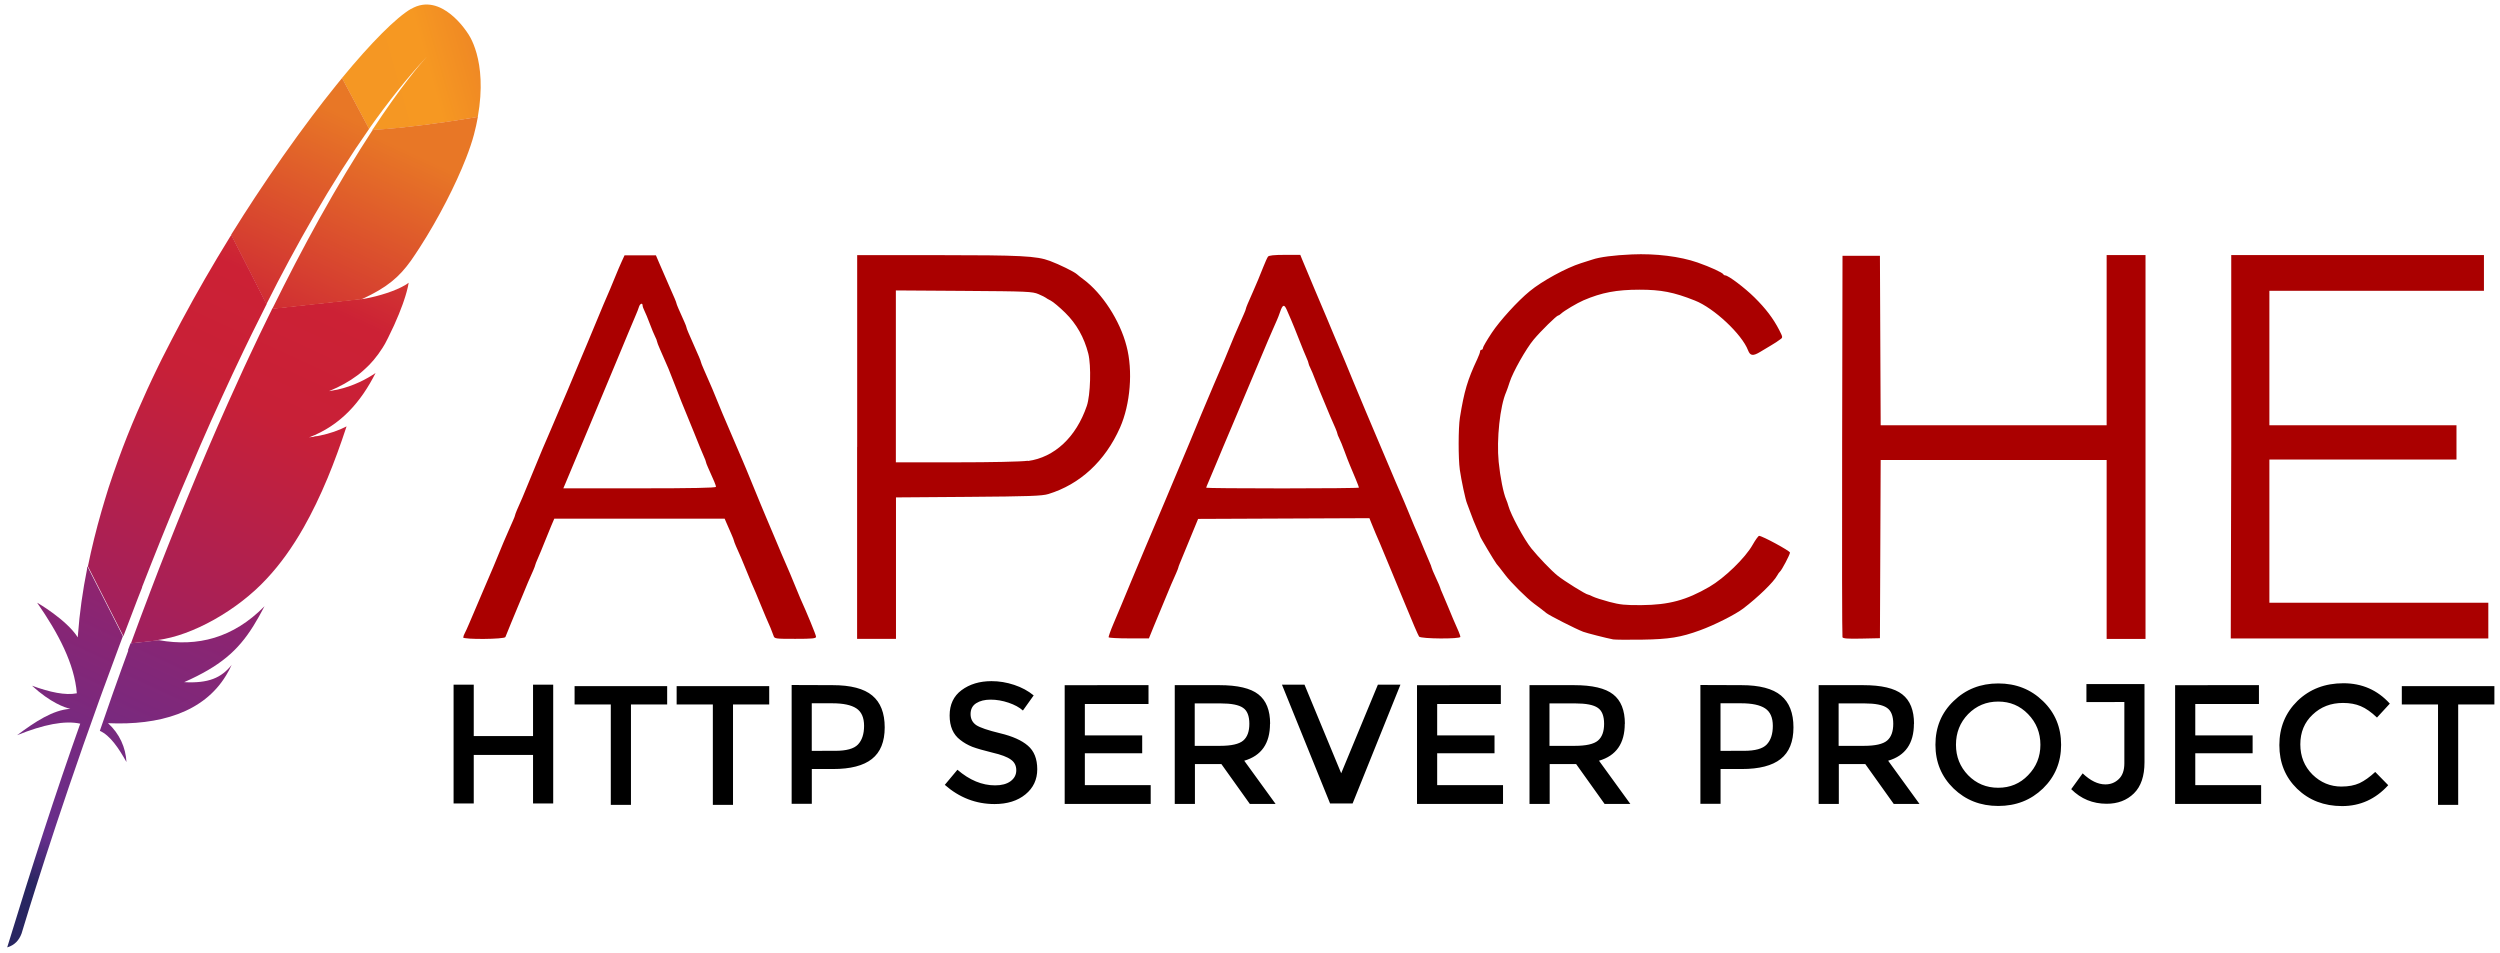
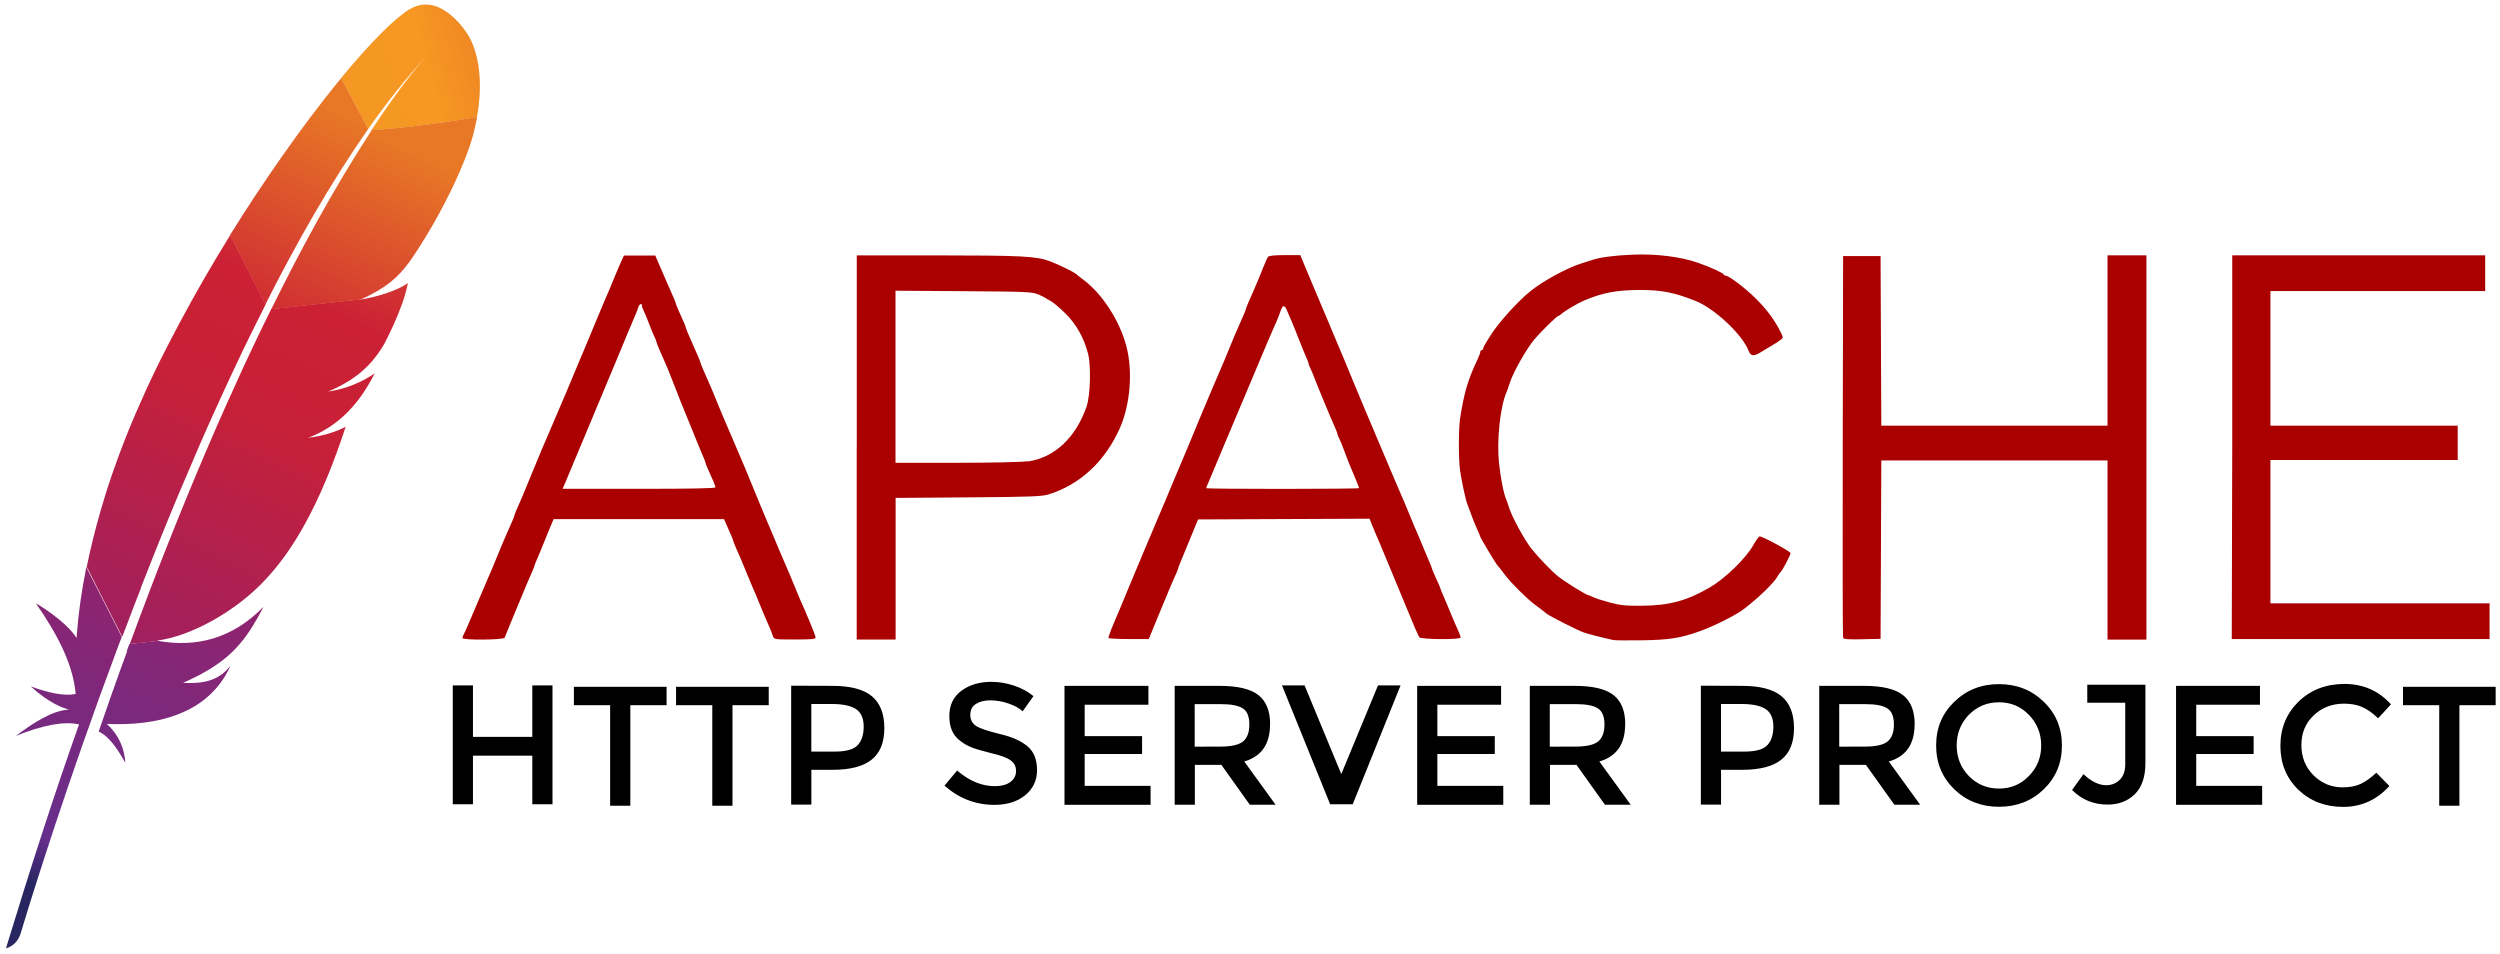
- <svg xmlns="http://www.w3.org/2000/svg" xmlns:xlink="http://www.w3.org/1999/xlink" width="5.33in" height="2.03in" viewBox="0 0 480 183">
+ <svg xmlns="http://www.w3.org/2000/svg" xmlns:xlink="http://www.w3.org/1999/xlink" viewBox="0 0 480 183">
  <defs>
    <path id="h" fill="#bd202e" d="M560 793c-3.3.6-6.6 1.1-10 1.5 3.4-.3 6.8-.9 10-1.5z" />
    <path id="j" fill="#bd202e" d="M587 710c1-.1 2.1-.3 3.1-.5-1 .1-2 .4-3.1.5z" />
    <path id="l" fill="#bd202e" d="M587 710c.1 0 .1-.1 0 0 .1-.1.1 0 0 0z" />
  </defs>
  <defs>
    <linearGradient id="a" x1="-6874" x2="-6636" y1="2774" y2="2497" gradientTransform="matrix(.434 -.932 -.932 -.434 6223 -5053)" gradientUnits="userSpaceOnUse">
      <stop offset="0" stop-color="#f59723" />
      <stop offset=".312" stop-color="#f69822" />
      <stop offset=".838" stop-color="#e87726" />
    </linearGradient>
    <linearGradient id="b" x1="-8631" x2="-6937" y1="2805" y2="2805" gradientTransform="matrix(.434 -.932 -.932 -.434 6223 -5053)" gradientUnits="userSpaceOnUse">
      <stop offset=".323" stop-color="#9c2063" />
      <stop offset=".63" stop-color="#c82037" />
      <stop offset=".751" stop-color="#cc2135" />
      <stop offset="1" stop-color="#e87726" />
    </linearGradient>
    <linearGradient id="c" x1="-8426" x2="-7417" y1="2635" y2="2635" gradientTransform="matrix(.434 -.932 -.932 -.434 6223 -5053)" gradientUnits="userSpaceOnUse">
      <stop offset="0" stop-color="#282661" />
      <stop offset=".096" stop-color="#662e8c" />
      <stop offset=".788" stop-color="#9e2064" />
      <stop offset=".949" stop-color="#cc2032" />
    </linearGradient>
    <linearGradient id="d" x1="-8536" x2="-6842" y1="2821" y2="2821" gradientTransform="matrix(.434 -.932 -.932 -.434 6223 -5053)" gradientUnits="userSpaceOnUse">
      <stop offset=".323" stop-color="#9c2063" />
      <stop offset=".63" stop-color="#c82037" />
      <stop offset=".751" stop-color="#cc2135" />
      <stop offset="1" stop-color="#e87726" />
    </linearGradient>
    <linearGradient id="e" x1="-8412" x2="-7522" y1="2798" y2="2798" gradientTransform="matrix(.434 -.932 -.932 -.434 6223 -5053)" gradientUnits="userSpaceOnUse">
      <stop offset="0" stop-color="#282661" />
      <stop offset=".096" stop-color="#662e8c" />
      <stop offset=".788" stop-color="#9e2064" />
      <stop offset=".949" stop-color="#cc2032" />
    </linearGradient>
    <linearGradient id="f" x1="-8536" x2="-6842" y1="2645" y2="2645" gradientTransform="matrix(.434 -.932 -.932 -.434 6223 -5053)" gradientUnits="userSpaceOnUse">
      <stop offset=".323" stop-color="#9c2063" />
      <stop offset=".63" stop-color="#c82037" />
      <stop offset=".751" stop-color="#cc2135" />
      <stop offset="1" stop-color="#e87726" />
    </linearGradient>
    <linearGradient id="g" x1="-8641" x2="-6947" y1="2654" y2="2654" gradientTransform="matrix(.434 -.932 -.932 -.434 6223 -5053)" gradientUnits="userSpaceOnUse">
      <stop offset=".323" stop-color="#9c2063" />
      <stop offset=".63" stop-color="#c82037" />
      <stop offset=".751" stop-color="#cc2135" />
      <stop offset="1" stop-color="#e87726" />
    </linearGradient>
    <linearGradient id="i" x1="-8536" x2="-6842" y1="2593" y2="2593" gradientTransform="matrix(.434 -.932 -.932 -.434 6223 -5053)" gradientUnits="userSpaceOnUse">
      <stop offset=".323" stop-color="#9c2063" />
      <stop offset=".63" stop-color="#c82037" />
      <stop offset=".751" stop-color="#cc2135" />
      <stop offset="1" stop-color="#e87726" />
    </linearGradient>
    <linearGradient id="k" x1="-8536" x2="-6842" y1="2599" y2="2599" gradientTransform="matrix(.434 -.932 -.932 -.434 6223 -5053)" gradientUnits="userSpaceOnUse">
      <stop offset=".323" stop-color="#9c2063" />
      <stop offset=".63" stop-color="#c82037" />
      <stop offset=".751" stop-color="#cc2135" />
      <stop offset="1" stop-color="#e87726" />
    </linearGradient>
    <linearGradient id="m" x1="-7584" x2="-7210" y1="2601" y2="2601" gradientTransform="matrix(.434 -.932 -.932 -.434 6223 -5053)" gradientUnits="userSpaceOnUse">
      <stop offset=".323" stop-color="#9c2063" />
      <stop offset=".63" stop-color="#c82037" />
      <stop offset=".751" stop-color="#cc2135" />
      <stop offset="1" stop-color="#e87726" />
    </linearGradient>
  </defs>
  <g transform="matrix(.467 0 0 .464 -32.61963 -215.853)">
    <g transform="matrix(.226 0 0 .226 72.2 467)">
      <path fill="url(#a)" d="M736 8.1c-27.1 16-72.2 61.3-126 127l49.3 93.2c34.7-49.5 69.9-94.2 105-132 2.8-3 4.1-4.4 4.1-4.4-1.3 1.4-2.8 3-4.1 4.4-11.5 12.6-46.4 53.4-99 134 50.7-2.5 128-12.9 192-23.7 19-106-18.5-154-18.5-154s-47.6-77-103-44.1z" />
      <path fill="none" d="M652 540c.3-.1.7-.1 1.1-.2l-7.1.8-1.2.6c2.3-.5 4.8-.9 7.2-1.2zm-50 167c-4 .9-8.1 1.6-12.3 2.3 4.2-.7 8.3-1.5 12.3-2.3zm-343 374c.5-1.3 1-2.8 1.5-4.1 10.9-28.7 21.7-56.6 32.3-83.8 11.9-30.5 23.7-60 35.5-88.6 12.3-30.1 24.5-59.3 36.4-87.5 12.5-29.5 24.9-58 37.1-85.4 9.9-22.3 19.6-43.9 29.2-64.8 3.2-7 6.4-13.9 9.6-20.7 6.3-13.6 12.5-26.8 18.7-39.8 5.7-11.9 11.3-23.6 17-35.2 1.9-3.8 3.7-7.6 5.6-11.4.3-.6.6-1.2.9-1.9l-6.1.6-4.8-9.5c-.5.9-.9 1.9-1.4 2.8-8.6 17.3-17.3 34.6-25.8 52.1-4.9 10.2-9.8 20.4-14.7 30.5-13.5 28.3-26.7 57-39.8 85.6-13.2 29.1-26.1 58.3-38.9 87.6-12.4 28.8-24.7 57.6-36.6 86.3s-23.6 57.3-35 85.6c-11.9 29.6-23.4 59-34.6 88-2.6 6.6-5 13.1-7.6 19.6-9 23.4-17.8 46.6-26.3 69.4l7.6 15 6.8-.7c.2-.7.5-1.3.7-2.1 11.1-29.8 22-59.1 32.7-87.6z" />
      <path fill="#bd202e" d="M570 791c-6.3 1.1-12.7 2.3-19.4 3.4 0 0-.1 0-.1.1 3.4-.5 6.7-1 10-1.5 3.1-.7 6.3-1.3 9.5-2z" />
      <path d="M570 791c-6.3 1.1-12.7 2.3-19.4 3.4 0 0-.1 0-.1.1 3.4-.5 6.7-1 10-1.5 3.1-.7 6.3-1.3 9.5-2z" />
      <path fill="#bd202e" d="M587 710c-.1 0-.1 0-.1.1 1-.1 2.1-.3 3.1-.5 4.2-.6 8.3-1.3 12.3-2.3-5 .9-10 1.8-15.3 2.7z" />
      <path d="M587 710c-.1 0-.1 0-.1.1 1-.1 2.1-.3 3.1-.5 4.2-.6 8.3-1.3 12.3-2.3-5 .9-10 1.8-15.3 2.7z" />
      <path fill="url(#b)" d="M514 469c15-28.1 30.2-55.5 45.5-82.1 15.9-27.8 32.1-54.6 48.4-80.6.9-1.5 2-3.1 2.9-4.6 16.1-25.5 32.4-50.1 48.7-73.5L610.2 135c-3.7 4.5-7.4 9.1-11.2 13.9-14.3 17.8-29 36.8-44.2 57.1-17.1 22.8-34.6 47.2-52.5 72.8-16.4 23.6-33.2 48.3-50 74-14.3 21.8-28.5 44.2-42.7 67.2-.5.8-1 1.7-1.5 2.6l64.3 127C486 522.1 500 495.2 514 469z" />
      <path fill="url(#c)" d="M221 1184c-8.5 23.3-17.1 47.2-25.6 71.5-.1.3-.2.7-.4 1-1.2 3.4-2.5 6.9-3.6 10.3-5.8 16.4-10.8 31.2-22.3 64.7 18.9 8.6 34.1 31.4 48.5 57.2-1.5-26.7-12.5-51.8-33.6-71.2 93.3 4.2 174-19.4 215-87.6 3.7-6.1 7.1-12.4 10.2-19.3-18.9 24-42.4 34.1-86.5 31.7-.1 0-.2.1-.3.1.1 0 .2-.1.3-.1 65-29.1 97.5-57 126-103 6.8-11 13.5-22.9 20.3-36.2-56.8 58.3-122 74.9-192 62.3l-52 5.7c-1.7 4.4-3.2 8.7-4.9 13.1z" />
      <path fill="url(#d)" d="M246 1068c11.2-29 22.8-58.4 34.6-88 11.4-28.4 23-57 35-85.6s24.2-57.5 36.6-86.3c12.6-29.3 25.6-58.5 38.9-87.6 13.1-28.8 26.3-57.4 39.8-85.6 4.8-10.2 9.8-20.4 14.7-30.5 8.5-17.5 17.1-34.9 25.8-52.1.5-.9.9-1.9 1.4-2.8l-64.3-127c-1 1.7-2.1 3.5-3.2 5.1-15 24.5-29.9 49.5-44.5 75-14.8 25.8-29.3 52.1-43.5 78.8-11.9 22.5-23.6 45.1-35.1 68.1-2.3 4.6-4.5 9.3-6.8 13.9-14 28.9-26.6 56.6-38.1 83.5-13 30.3-24.4 59.3-34.3 86.8-6.6 18.1-12.5 35.5-18 52.3-4.5 14.3-8.7 28.7-12.9 43-9.6 33.6-17.9 67.2-24.7 101l64.6 128c8.5-22.8 17.3-46 26.3-69.4 2.7-6.7 5.1-13.3 7.7-19.7z" />
      <path fill="url(#e)" d="M146 1034c-8.1 40.8-13.9 81.4-16.8 122l-.3 4.2c-20.2-32.3-74.1-63.8-74-63.5 38.7 56 68 112 72.3 166-20.7 4.2-49-1.9-81.7-13.9 34.1 31.4 59.7 40 69.8 42.4-31.4 2-64 23.5-96.9 48.3 48.1-19.6 87-27.4 115-21.1-44.2 125-88.4 263-133 410 13.6-4 21.7-13.2 26.2-25.5 7.9-26.5 60.2-201 142-429 2.4-6.5 4.7-13.1 7.1-19.6.6-1.9 1.3-3.7 2-5.4 8.6-24 17.7-48.5 26.9-73.5 2.1-5.7 4.2-11.4 6.4-17.1 0-.1.1-.2.1-.3l-64.7-128c-.2 1.3-.5 2.8-.8 4.3z" />
      <path fill="url(#f)" d="M482 560c-1.9 3.8-3.7 7.6-5.6 11.4-5.6 11.5-11.2 23.2-17 35.2-6.2 13-12.4 26.2-18.7 39.8-3.2 6.8-6.4 13.7-9.6 20.7-9.6 20.9-19.3 42.5-29.2 64.8-12.1 27.3-24.6 55.8-37.1 85.4-11.9 28.2-24.2 57.3-36.4 87.5-11.7 28.6-23.5 58.2-35.5 88.6-10.7 27.1-21.5 55.1-32.3 83.8-.5 1.3-1 2.8-1.5 4.1-10.8 28.5-21.7 57.8-32.6 87.8-.2.7-.5 1.3-.7 2.1l52-5.7c-1-.2-2.1-.3-3.1-.5 62.1-7.7 145-54.2 198-112 24.6-26.4 46.9-57.6 67.5-94.1 15.3-27.1 29.8-57.3 43.6-90.6 12-29.1 23.5-60.7 34.6-94.8-14.3 7.5-30.6 13.1-48.6 16.9-3.2.7-6.4 1.3-9.7 1.9s-6.6 1.1-10 1.5c0 0 .1 0 .1-.1 58-22.3 94.5-65.3 121-118-15.2 10.4-40 24-69.7 30.5-4 .9-8.1 1.6-12.3 2.3-1 .1-2.1.3-3.1.5h.2c20.2-8.4 37.1-17.9 51.8-29 3.2-2.4 6.3-4.8 9.1-7.4 4.5-3.9 8.7-8 12.9-12.2 2.6-2.8 5.1-5.6 7.6-8.5 5.8-6.9 11.2-14.3 16.2-22.3 1.5-2.5 3.1-4.9 4.5-7.5 2-3.7 3.8-7.4 5.6-10.9 8.1-16.2 14.6-30.8 19.7-43.5 2.6-6.4 4.8-12.2 6.8-17.8.8-2.2 1.5-4.3 2.2-6.4 2.1-6.1 3.7-11.5 5-16.3 2-7.2 3.2-12.9 3.8-17-2 1.5-4.2 3.1-6.8 4.6-17.5 10.5-47.5 19.9-71.7 24.4l47.7-5.2-47.7 5.2c-.3.1-.7.1-1.1.2-2.5.4-4.8.8-7.3 1.1l1.2-.6-163 17.9c0 .4-.3 1.1-.6 1.7z" />
      <path fill="url(#g)" d="M666 230c-14.5 22.3-30.3 47.6-47.5 76.3-.9 1.4-1.9 3.1-2.7 4.5-14.7 24.8-30.3 52-46.9 81.9-14.2 25.8-29 53.4-44.4 83.1-13.4 25.9-27.2 53.4-41.5 82.5l163-17.9c47.6-21.9 68.8-41.6 89.4-70.3 5.4-7.9 11-16.1 16.4-24.7 16.8-26.2 33.2-55 47.9-83.7 14.2-27.7 26.7-55.1 36.3-79.9 6.1-15.7 11-30.3 14.4-43.2 3-11.3 5.3-22.1 7.1-32.4-63.3 10.9-141 21.3-192 23.8z" />
      <use xlink:href="#h" />
      <use xlink:href="#h" opacity=".35" />
      <path fill="url(#i)" d="M560 793c-3.3.6-6.6 1.1-10 1.5 3.4-.3 6.8-.9 10-1.5z" />
      <use xlink:href="#j" />
      <use xlink:href="#j" opacity=".35" />
      <path fill="url(#k)" d="M587 710c1-.1 2.1-.3 3.1-.5-1 .1-2 .4-3.1.5z" />
      <use xlink:href="#l" />
      <use xlink:href="#l" opacity=".35" />
      <path fill="url(#m)" d="M587 710c.1 0 .1-.1 0 0 .1-.1.1 0 0 0z" />
    </g>
    <path fill="#a00" d="M733 730c-2.26-.406-10.8-2.6-12.1-3.11-3.14-1.21-13.9-6.73-15.2-7.77-1.69-1.39-1.91-1.56-4.99-3.86-3.05-2.27-9.59-8.82-11.9-11.9-.971-1.3-2.03-2.7-2.36-3.09-.326-.396-.872-1.06-1.21-1.48-.718-.879-6.79-11.1-6.79-11.5 0-.123-.631-1.63-1.4-3.35-.772-1.72-1.87-4.46-2.43-6.09-.567-1.63-1.26-3.5-1.54-4.15-.627-1.46-2.34-9.52-2.96-13.9-.654-4.66-.634-17.4.034-21.6 1.76-11 3.15-15.7 7.17-24.3.62-1.33 1.13-2.73 1.13-3.11 0-.386.267-.702.593-.702.326 0 .593-.344.593-.766 0-.421 1.65-3.26 3.66-6.31 3.26-4.95 10.7-13.2 15.6-17.2 5.07-4.22 15.1-9.71 21.1-11.6 1.76-.542 3.87-1.22 4.68-1.5 3.01-1.04 8.8-1.8 16.3-2.13 9.67-.431 19.8.831 27 3.36 5.35 1.89 10.2 4.15 10.6 4.88.109.245.457.445.773.445 1.25 0 7.98 5.1 12 9.1 4.67 4.64 7.73 8.7 10.2 13.5 1.52 3 1.54 3.14.476 3.87-.606.418-1.38.969-1.72 1.22s-1.32.865-2.17 1.35c-.85.489-2.77 1.65-4.28 2.58-3.06 1.89-4.23 1.76-5.13-.611-2.51-6.61-14-17.5-21.9-20.6-8.64-3.46-13.9-4.49-22.8-4.48-9.42.01-15.5 1.16-23 4.4-2.57 1.1-8.06 4.38-9.22 5.51-.431.419-.965.762-1.19.762-.63 0-7.22 6.51-10.1 9.99-3.14 3.77-8.59 13.5-9.88 17.6-.512 1.63-1.16 3.5-1.45 4.15-2.52 5.74-4 19.6-3.08 28.9.628 6.34 1.95 13 3.09 15.6.289.652.702 1.85.919 2.67.955 3.59 6.54 14 9.46 17.6 2.92 3.63 8.25 9.23 10.7 11.2 2.77 2.27 11.8 7.9 12.6 7.9.218 0 1.08.363 1.93.802.842.439 3.91 1.44 6.82 2.22 4.44 1.19 6.56 1.41 13.3 1.35 11.3-.101 18.4-2.04 27.9-7.58 6.2-3.62 14.8-12 17.8-17.4 1.14-2.03 2.34-3.7 2.67-3.71 1.26-.017 12.7 6.23 12.7 6.93 0 .83-3.45 7.42-4.13 7.88-.24.163-.743.88-1.12 1.59-1.41 2.69-7.9 9.03-14 13.7-3.24 2.48-11.8 6.84-17.8 9.03-7.91 2.91-12.7 3.69-23.7 3.86-5.87.09-11.3.044-12.1-.103zm-473-.829c0-.33.257-1.06.572-1.63.314-.566 1.13-2.36 1.81-3.99.681-1.63 1.47-3.5 1.76-4.15.287-.652 2.15-5.05 4.14-9.78 1.99-4.73 3.86-9.13 4.16-9.78.296-.652 1.23-2.92 2.07-5.04.844-2.12 1.77-4.39 2.07-5.04s1.1-2.52 1.79-4.15c.693-1.63 1.64-3.8 2.11-4.83s.846-2.04.846-2.26c0-.336 1.14-3.07 2.97-7.14.294-.652 1.22-2.92 2.07-5.04s1.78-4.39 2.07-5.04c.297-.652 1.23-2.92 2.07-5.04.844-2.12 1.78-4.39 2.07-5.04.294-.652 1.1-2.52 1.78-4.15.688-1.63 1.49-3.5 1.77-4.15.287-.652 1.75-4.12 3.26-7.7 1.5-3.59 2.98-7.05 3.27-7.7.293-.652 1.63-3.85 2.96-7.11 1.34-3.26 2.67-6.46 2.96-7.11.291-.652 1.46-3.45 2.6-6.22 6.39-15.5 7.85-19 9.27-22.2.289-.652 1.22-2.92 2.07-5.04.85-2.12 2.06-4.99 2.7-6.37l1.15-2.52h12.9l1.32 3.11c1.65 3.87 3.46 8.07 4.16 9.63 2.02 4.53 2.96 6.8 2.96 7.11 0 .331 1.14 3.02 3.3 7.79.465 1.03.846 2.04.846 2.26 0 .335.916 2.54 2.96 7.14 2.02 4.53 2.96 6.8 2.96 7.11 0 .199.553 1.61 1.23 3.14s1.63 3.72 2.11 4.86c.488 1.14 1.12 2.61 1.41 3.26.289.652 1.22 2.92 2.06 5.04.844 2.12 1.77 4.39 2.06 5.04.291.652 2.16 5.05 4.16 9.78 2 4.73 3.87 9.13 4.16 9.78.291.652.963 2.25 1.49 3.56 5.45 13.4 7.61 18.6 8.29 20.2.438.978 1.89 4.44 3.24 7.7 1.34 3.26 2.68 6.46 2.97 7.11s1.09 2.52 1.78 4.15c.688 1.63 1.49 3.5 1.78 4.15s1.22 2.92 2.07 5.04c.844 2.12 1.78 4.39 2.07 5.04 2.87 6.36 6.52 15.3 6.52 16 0 .718-1.45.865-8.55.865-8.36 0-8.56-.031-8.96-1.33-.364-1.19-1.74-4.54-3.23-7.85-.294-.652-1.23-2.92-2.08-5.04-1.45-3.61-2.62-6.4-3.86-9.19-.289-.652-1.22-2.92-2.06-5.04-.844-2.12-1.78-4.39-2.07-5.04-1.8-3.99-2.97-6.8-2.97-7.11 0-.199-.496-1.48-1.1-2.85-.606-1.37-1.47-3.35-1.92-4.41l-.822-1.93h-70.1l-1.2 2.82c-.658 1.55-1.93 4.68-2.82 6.96-.892 2.28-2.12 5.27-2.73 6.64-.61 1.37-1.11 2.65-1.11 2.85 0 .314-1.17 3.12-2.97 7.11-.294.652-1.22 2.92-2.07 5.04s-1.78 4.39-2.09 5.04c-.304.652-1.52 3.59-2.69 6.52-1.18 2.93-2.28 5.67-2.45 6.07-.39.941-17.4 1.08-17.4.14zm104-62.3c0-.566-.874-2.7-3.3-8.06-.465-1.03-.846-2.05-.846-2.28 0-.228-.388-1.25-.861-2.28-.474-1.03-2.35-5.6-4.16-10.2-1.81-4.56-3.55-8.83-3.85-9.48-.302-.652-1.78-4.39-3.27-8.3-1.5-3.91-2.96-7.65-3.25-8.3-.29-.652-.926-2.12-1.41-3.26-.488-1.14-1.44-3.33-2.11-4.86-.676-1.53-1.23-3-1.23-3.26 0-.262-.348-1.14-.769-1.96-.421-.815-1.41-3.22-2.19-5.33-.784-2.12-1.77-4.52-2.19-5.33-.421-.815-.767-1.82-.769-2.22-.01-1.25-1.08-.823-1.51.593-.221.733-.755 2.13-1.19 3.11-.431.978-1.88 4.45-3.22 7.7-1.34 3.26-3.22 7.79-4.17 10.1-.948 2.28-5.98 14.4-11.2 27-5.2 12.5-9.89 23.8-10.4 25l-.94 2.22h31.4c21.6 0 31.4-.195 31.4-.625zm58.1-16.6v-79.4l33 .01c34.5.01 40.8.328 46.3 2.39 3.91 1.46 9.96 4.46 11.1 5.48.424.393 1.66 1.38 2.75 2.19 7.65 5.69 15 17 17.7 27.6 2.7 10.2 1.59 24.1-2.68 33.8-6.14 13.9-16.5 23.5-29.5 27.5-2.62.793-7.82.978-32.9 1.17l-29.8.223v58.6h-16v-79.4zm70.3 5.88c10.9-1.51 19.8-9.84 24.2-22.8 1.52-4.45 1.87-16.7.612-21.7-1.71-6.7-4.84-12.3-9.49-16.9-2.31-2.28-4.99-4.55-5.97-5.04-.974-.488-1.9-1.03-2.07-1.21-.163-.176-1.5-.836-2.96-1.47-2.49-1.07-4.52-1.16-30.7-1.34l-28-.19v71.2h24.8c14.6 0 26.8-.265 29.5-.641zm33.2 73.1c-.143-.244.762-2.84 2.01-5.78 1.25-2.93 4.57-10.9 7.39-17.8 2.81-6.85 5.47-13.2 5.91-14.2.44-.978 1.9-4.45 3.25-7.7 2.36-5.71 3.64-8.74 4.75-11.3.288-.652 1.62-3.85 2.96-7.11 1.34-3.26 2.79-6.73 3.22-7.7s2.16-5.11 3.84-9.19c1.68-4.07 3.83-9.28 4.77-11.6 2.01-4.86 8.74-20.8 9.51-22.5.291-.652 1.22-2.92 2.06-5.04.844-2.12 1.77-4.39 2.07-5.04.294-.652 1.1-2.52 1.79-4.15.693-1.63 1.64-3.8 2.11-4.83.465-1.03.846-2.04.846-2.26 0-.335.916-2.54 2.96-7.14 1.18-2.64 2.87-6.72 4.18-10.1.766-1.96 1.64-3.89 1.94-4.3.377-.513 2.5-.741 6.92-.741h6.38l.773 1.93c1.55 3.87 8.36 20 10 23.9.288.652 1.62 3.85 2.95 7.11s2.68 6.46 2.98 7.11c.3.652 2.57 6.12 5.03 12.2 2.47 6.03 4.73 11.5 5.02 12.1.293.652 1.92 4.52 3.61 8.59 4.01 9.63 8.17 19.5 8.84 21 .291.652 1.09 2.52 1.78 4.15.688 1.63 1.49 3.5 1.78 4.15.294.652 1.23 2.92 2.08 5.04 1.45 3.61 2.62 6.4 3.86 9.19.289.652 1.22 2.92 2.07 5.04.85 2.12 1.93 4.69 2.4 5.72.469 1.03.852 2.05.852 2.27 0 .224.8 2.14 1.78 4.25.978 2.11 1.78 3.98 1.78 4.16s.383 1.15.852 2.18 1.55 3.6 2.4 5.72c.85 2.12 1.79 4.39 2.08 5.04 2.05 4.56 2.97 6.83 2.97 7.38 0 .953-16.3.842-17-.116-.327-.408-2.93-6.48-5.77-13.5-2.85-7.01-5.53-13.5-5.96-14.5-.43-.978-1.48-3.51-2.33-5.63-.85-2.12-1.79-4.39-2.08-5.04-.804-1.78-2.68-6.27-3.54-8.45l-.76-1.93-70.5.306-3.51 8.59c-1.93 4.73-3.77 9.21-4.08 9.97-.314.755-.571 1.5-.571 1.66 0 .254-1.29 3.3-2.97 7.04-.294.652-1.23 2.92-2.08 5.04-.85 2.12-1.9 4.65-2.32 5.63-.428.978-1.66 3.98-2.75 6.67l-1.97 4.89h-8.15c-4.48 0-8.26-.2-8.41-.444zm103-62.1c0-.292-2.04-5.37-3.8-9.46-.421-.978-1.39-3.51-2.16-5.63-.766-2.12-1.74-4.52-2.16-5.33-.421-.815-.767-1.7-.769-1.96-.01-.413-1.05-2.95-2.97-7.23-.294-.652-1.23-2.92-2.08-5.04-.85-2.12-1.89-4.65-2.32-5.63-.427-.978-1.27-3.11-1.87-4.74-.599-1.63-1.43-3.63-1.85-4.45-.418-.815-.762-1.71-.764-1.98 0-.277-.389-1.34-.86-2.37s-1.84-4.4-3.04-7.5-2.64-6.7-3.21-8c-.566-1.3-1.4-3.24-1.85-4.3-1.03-2.4-1.7-2.21-2.71.775-.434 1.29-1.04 2.87-1.35 3.52-.308.652-1.12 2.52-1.81 4.15-.688 1.63-1.49 3.5-1.79 4.15-.482 1.07-6.93 16.5-14.9 35.6-1.63 3.91-3.2 7.65-3.49 8.3s-1.62 3.85-2.95 7.11c-1.33 3.26-2.81 6.8-3.29 7.87s-.87 2.07-.87 2.22c0 .152 14.1.276 31.4.276 17.3 0 31.4-.142 31.4-.314zm199 61.8c-.159-.417-.22-36.1-.136-79.3l.152-78.5h15.4l.153 35.1.153 35.1h93v-70.5h16v159h-16v-74.1h-93l-.305 73.8-7.57.166c-5.73.126-7.64-.018-7.86-.593zm160-78.7v-79.4h104v14.8h-88.3v55.7h77v14.2h-77v59.3h90.1v14.8h-106z" />
    <path d="M256 798v-49.2h8.3v21.3h24.4v-21.3h8.3V798h-8.3v-20.1h-24.4V798zm73-41v41.6h-8.3V757h-14.9v-7.6h38.1v7.6zm42 0v41.6h-8.3V757h-14.9v-7.6h38.1v7.6zm41-8q11.2 0 16.3 4.29 5.13 4.29 5.13 13.2 0 8.93-5.28 13.1-5.2 4.15-16 4.15h-8.72v14.4h-8.3v-49.2zm1.06 27.2q6.89 0 9.35-2.6 2.53-2.67 2.53-7.74 0-5.13-3.17-7.24t-9.92-2.11h-8.44v19.7zM477 755q-3.59 0-5.91 1.48-2.32 1.48-2.32 4.5 0 2.95 2.32 4.57 2.32 1.55 9.85 3.38 7.6 1.83 11.4 5.13 3.87 3.31 3.87 9.78 0 6.4-4.85 10.4t-12.7 4.01q-11.5 0-20.5-7.95l5.2-6.26q7.46 6.47 15.5 6.47 4.01 0 6.33-1.69 2.39-1.76 2.39-4.57 0-2.88-2.25-4.43-2.18-1.62-7.6-2.88-5.42-1.34-8.23-2.39-2.81-1.13-4.99-2.88-4.36-3.31-4.36-10.1 0-6.82 4.92-10.5 4.99-3.73 12.3-3.73 4.71 0 9.35 1.55t8.02 4.36l-4.43 6.26q-2.18-1.97-5.91-3.24-3.73-1.27-7.39-1.27zm65-6v7.81h-26.2v13h23.6v7.39h-23.6v13.2h27.1v7.81h-35.4v-49.2zm50 16q0 12.2-10.6 15.3l12.9 17.9h-10.6L572 781.7h-10.9v16.5h-8.3V749h18.3q11.3 0 16.1 3.8 4.85 3.8 4.85 12.2zm-20.6 9.14q7.03 0 9.57-2.18t2.53-6.96q0-4.85-2.6-6.61-2.6-1.83-9.28-1.83h-10.6v17.6zM626 798h-9.28l-19.8-49.2h9.28l15.1 36.7 15.1-36.7h9.28zm61-49v7.81h-26.2v13h23.6v7.39h-23.6v13.2h27.1v7.81h-35.4v-49.2zm51 16q0 12.2-10.6 15.3l12.9 17.9h-10.6L718 781.7h-10.9v16.5h-8.3V749h18.3q11.3 0 16.1 3.8 4.85 3.8 4.85 12.2zm-20.6 9.14q7.03 0 9.57-2.18t2.53-6.96q0-4.85-2.6-6.61-2.6-1.83-9.28-1.83h-10.6v17.6zM786 749q11.2 0 16.3 4.29 5.13 4.29 5.13 13.2 0 8.93-5.28 13.1-5.2 4.15-16 4.15h-8.72v14.4h-8.3v-49.2zm1.06 27.2q6.89 0 9.35-2.6 2.53-2.67 2.53-7.74 0-5.13-3.17-7.24t-9.92-2.11h-8.44v19.7zM857 765q0 12.2-10.6 15.3l12.9 17.9h-10.6L837 781.7h-10.9v16.5h-8.3V749h18.3q11.3 0 16.1 3.8 4.85 3.8 4.85 12.2zm-20.6 9.14q7.03 0 9.57-2.18t2.53-6.96q0-4.85-2.6-6.61-2.6-1.83-9.28-1.83h-10.6v17.6zM904 761q-4.99-5.2-12.3-5.2t-12.4 5.2q-4.99 5.2-4.99 12.7 0 7.39 4.99 12.6 5.06 5.2 12.4 5.2t12.3-5.2q5.06-5.2 5.06-12.6 0-7.46-5.06-12.7zm6.12 30.8q-7.46 7.24-18.4 7.24t-18.4-7.24q-7.46-7.31-7.46-18.1 0-10.9 7.46-18.1 7.46-7.31 18.4-7.31t18.4 7.31q7.46 7.24 7.46 18.1 0 10.8-7.46 18.1zM928 756v-7.46h23.9v32.4q0 8.58-4.36 12.9-4.36 4.29-11.2 4.29-8.58 0-14.6-6.05l4.71-6.54q4.78 4.57 9.35 4.57 3.24 0 5.49-2.18 2.32-2.18 2.32-6.54v-25.4zm71-7v7.81h-26.2v13h23.6v7.39h-23.6v13.2h27.1v7.81h-35.4v-49.2zm34 42q4.29 0 7.39-1.41 3.09-1.48 6.47-4.64l5.35 5.49q-7.81 8.65-19 8.65-11.1 0-18.5-7.17-7.31-7.17-7.31-18.1t7.46-18.3q7.53-7.31 18.9-7.31 11.5 0 19.1 8.44l-5.28 5.77q-3.52-3.38-6.68-4.71-3.09-1.34-7.31-1.34-7.46 0-12.5 4.85-5.06 4.78-5.06 12.3 0 7.46 4.99 12.5 5.06 4.99 12 4.99zm48-34v41.6h-8.3V757h-14.9v-7.6h38.1v7.6z" />
  </g>
</svg>
